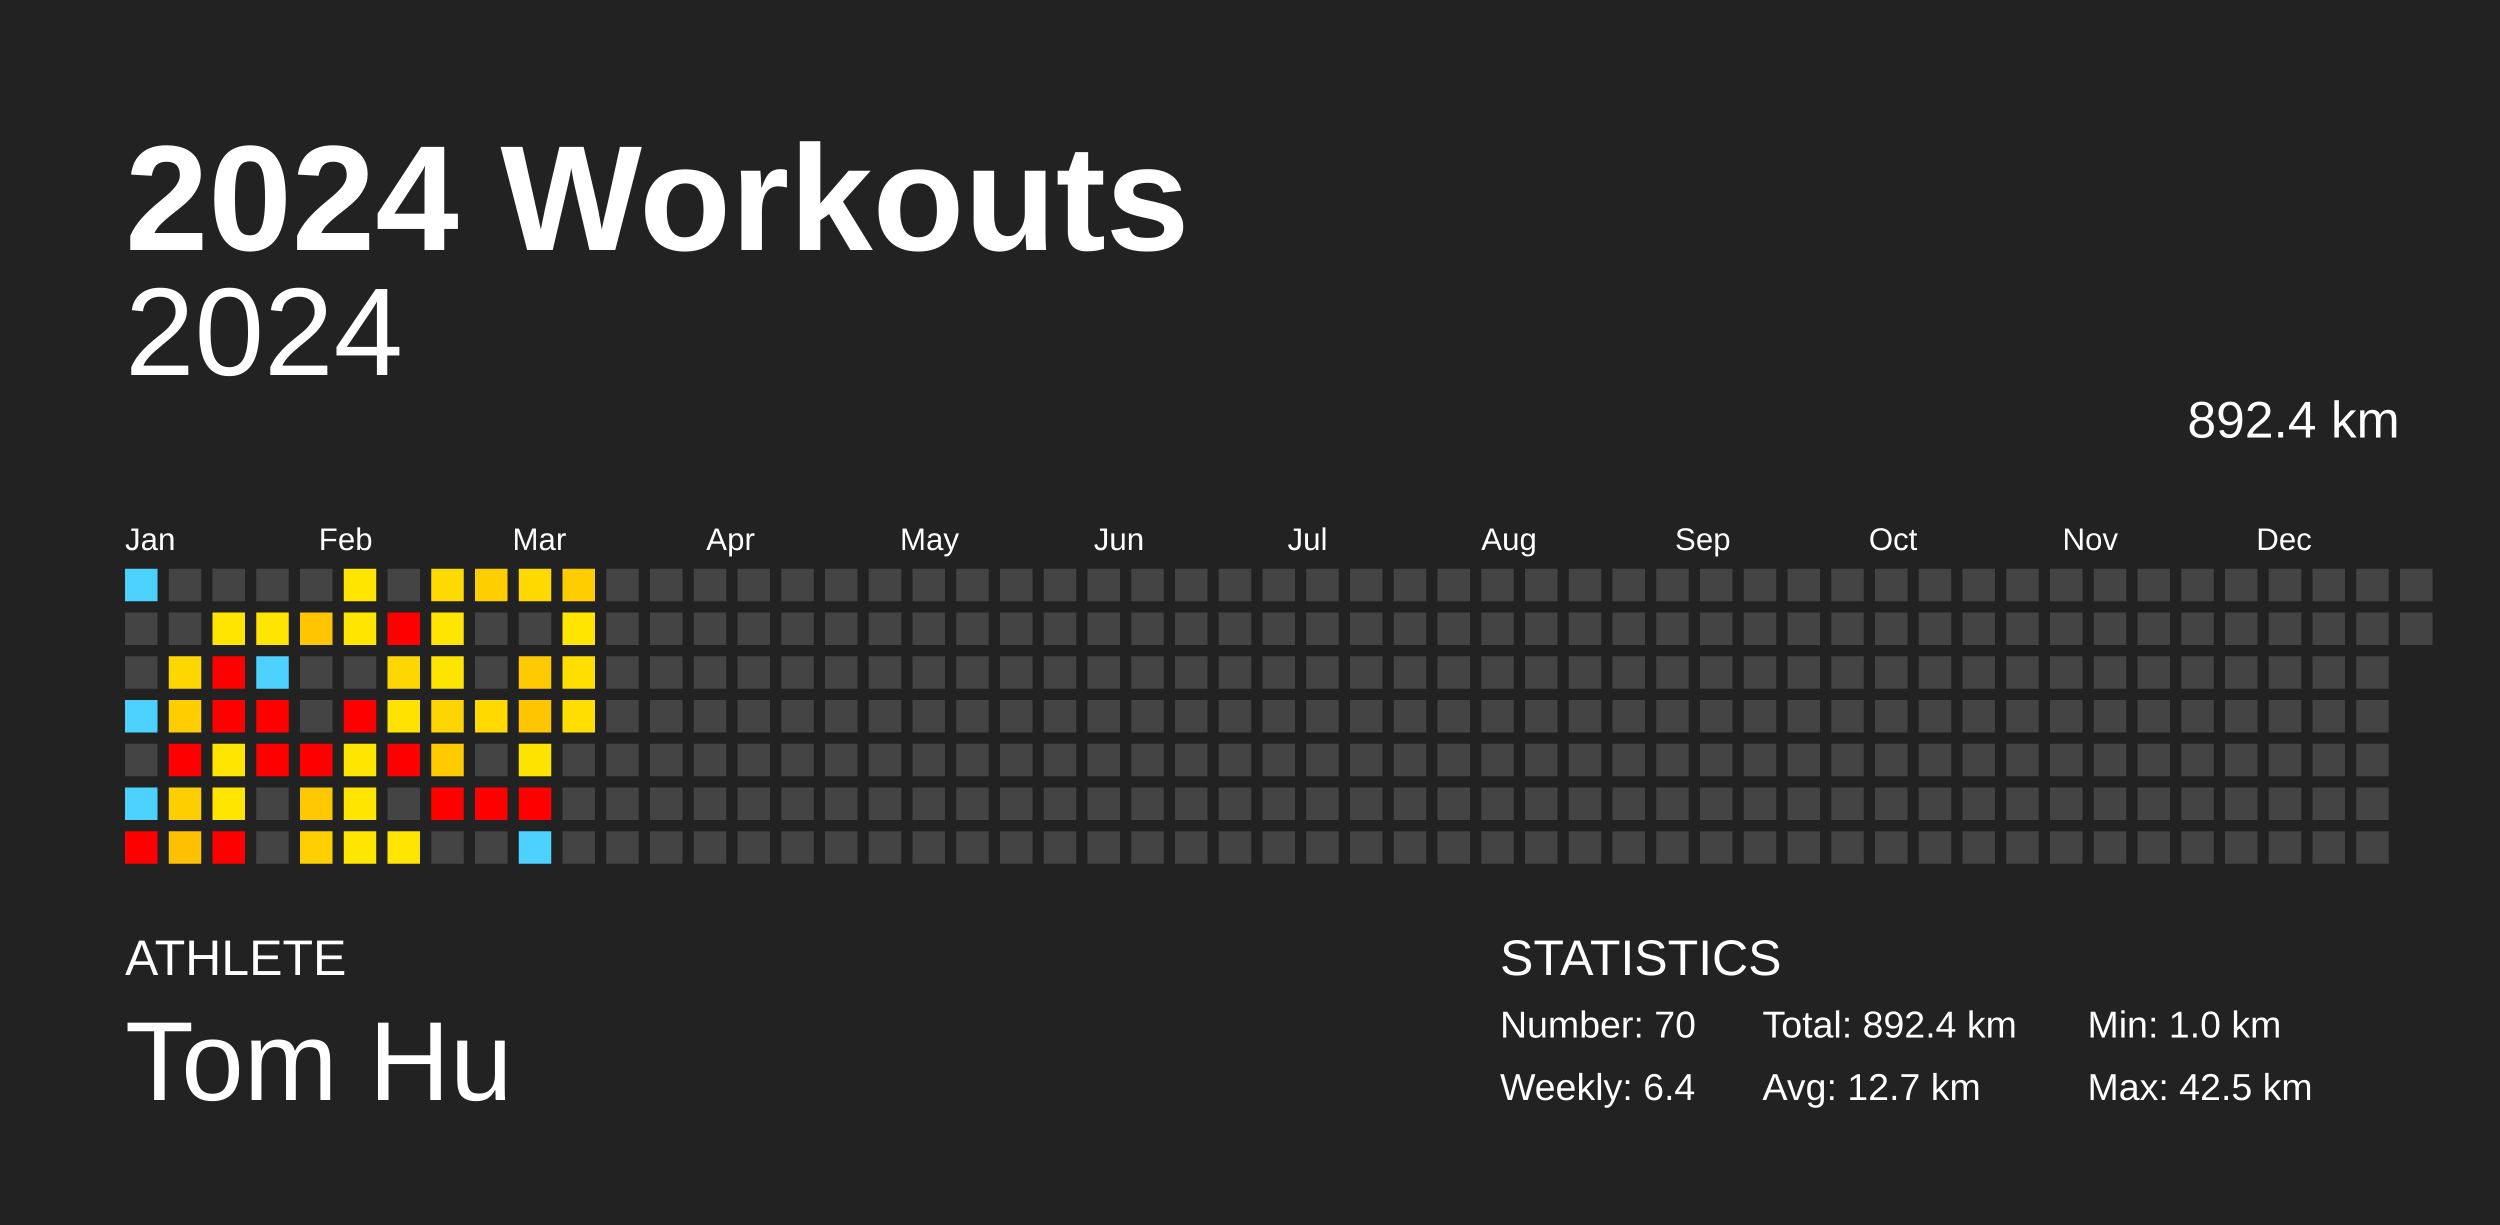
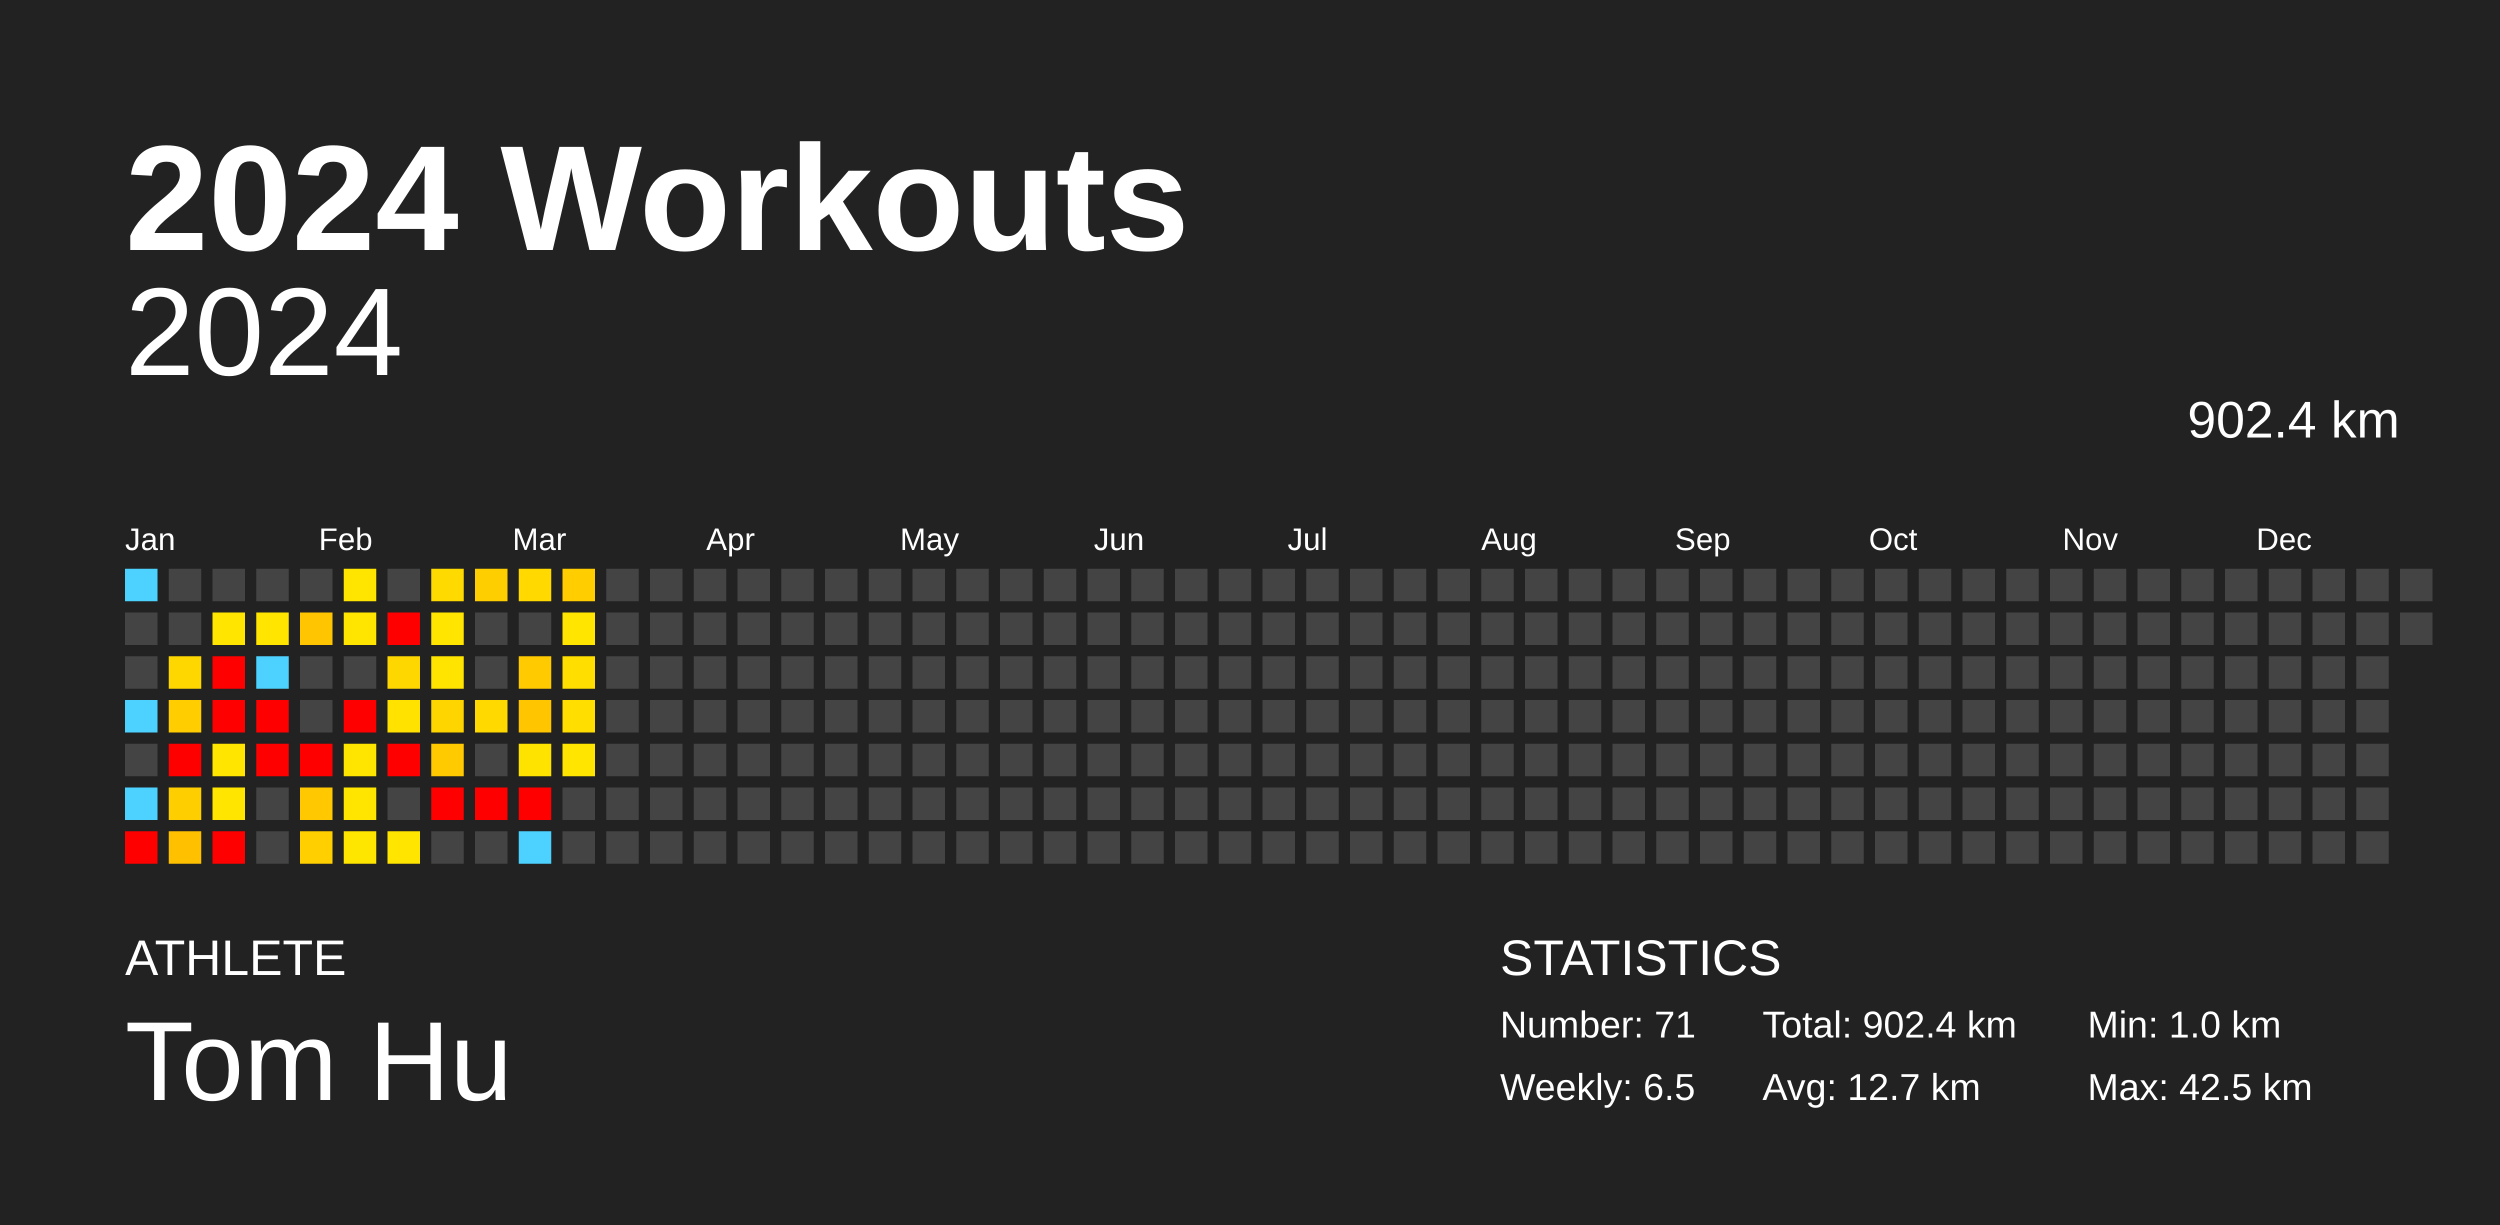
<svg xmlns="http://www.w3.org/2000/svg" baseProfile="full" height="98mm" version="1.1" viewBox="0,0,200,98" width="200mm">
  <defs />
  <rect fill="#222222" height="98" width="200" x="0" y="0" />
  <text fill="#FFFFFF" style="font-size:12px; font-family:Arial; font-weight:bold;" x="10" y="20">2024 Workouts</text>
  <text fill="#FFFFFF" style="font-size:4px; font-family:Arial" x="10" y="78">ATHLETE</text>
  <text fill="#FFFFFF" style="font-size:9px; font-family:Arial" x="10" y="88">Tom Hu</text>
  <text fill="#FFFFFF" style="font-size:4px; font-family:Arial" x="120" y="78">STATISTICS</text>
-   <text fill="#FFFFFF" style="font-size:3px; font-family:Arial" x="120" y="83">Number: 70</text>
-   <text fill="#FFFFFF" style="font-size:3px; font-family:Arial" x="120" y="88">Weekly: 6.4</text>
-   <text fill="#FFFFFF" style="font-size:3px; font-family:Arial" x="141" y="83">Total: 892.4 km</text>
+   <text fill="#FFFFFF" style="font-size:3px; font-family:Arial" x="120" y="83">Number: 71</text>
+   <text fill="#FFFFFF" style="font-size:3px; font-family:Arial" x="120" y="88">Weekly: 6.5</text>
+   <text fill="#FFFFFF" style="font-size:3px; font-family:Arial" x="141" y="83">Total: 902.4 km</text>
  <text fill="#FFFFFF" style="font-size:3px; font-family:Arial" x="141" y="88">Avg: 12.7 km</text>
  <text fill="#FFFFFF" style="font-size:3px; font-family:Arial" x="167" y="83">Min: 1.0 km</text>
  <text fill="#FFFFFF" style="font-size:3px; font-family:Arial" x="167" y="88">Max: 42.5 km</text>
  <text alignment-baseline="hanging" fill="#FFFFFF" style="font-size:10.0px; font-family:Arial;" x="10" y="30">2024</text>
-   <text alignment-baseline="hanging" fill="#FFFFFF" style="font-size:4.125px; font-family:Arial;" x="175" y="35">892.4 km</text>
+   <text alignment-baseline="hanging" fill="#FFFFFF" style="font-size:4.125px; font-family:Arial;" x="175" y="35">902.4 km</text>
  <text fill="#FFFFFF" style="font-size:2.5px; font-family:Arial" x="10.0" y="44">Jan</text>
  <text fill="#FFFFFF" style="font-size:2.5px; font-family:Arial" x="25.5" y="44">Feb</text>
  <text fill="#FFFFFF" style="font-size:2.5px; font-family:Arial" x="41.0" y="44">Mar</text>
  <text fill="#FFFFFF" style="font-size:2.5px; font-family:Arial" x="56.5" y="44">Apr</text>
  <text fill="#FFFFFF" style="font-size:2.5px; font-family:Arial" x="72.0" y="44">May</text>
  <text fill="#FFFFFF" style="font-size:2.5px; font-family:Arial" x="87.5" y="44">Jun</text>
  <text fill="#FFFFFF" style="font-size:2.5px; font-family:Arial" x="103.0" y="44">Jul</text>
  <text fill="#FFFFFF" style="font-size:2.5px; font-family:Arial" x="118.5" y="44">Aug</text>
  <text fill="#FFFFFF" style="font-size:2.5px; font-family:Arial" x="134.0" y="44">Sep</text>
  <text fill="#FFFFFF" style="font-size:2.5px; font-family:Arial" x="149.5" y="44">Oct</text>
  <text fill="#FFFFFF" style="font-size:2.5px; font-family:Arial" x="165.0" y="44">Nov</text>
  <text fill="#FFFFFF" style="font-size:2.5px; font-family:Arial" x="180.5" y="44">Dec</text>
  <rect fill="#4dd2ff" height="2.6" width="2.6" x="10.0" y="45.5" />
  <rect fill="#444444" height="2.6" width="2.6" x="10.0" y="49.0" />
  <rect fill="#444444" height="2.6" width="2.6" x="10.0" y="52.5" />
  <rect fill="#4dd2ff" height="2.6" width="2.6" x="10.0" y="56.0" />
  <rect fill="#444444" height="2.6" width="2.6" x="10.0" y="59.5" />
  <rect fill="#4dd2ff" height="2.6" width="2.6" x="10.0" y="63.0" />
  <rect fill="red" height="2.6" width="2.6" x="10.0" y="66.5" />
  <rect fill="#444444" height="2.6" width="2.6" x="13.5" y="45.5" />
  <rect fill="#444444" height="2.6" width="2.6" x="13.5" y="49.0" />
  <rect fill="#ffd700" height="2.6" width="2.6" x="13.5" y="52.5" />
  <rect fill="#ffcd00" height="2.6" width="2.6" x="13.5" y="56.0" />
  <rect fill="red" height="2.6" width="2.6" x="13.5" y="59.5" />
  <rect fill="#ffce00" height="2.6" width="2.6" x="13.5" y="63.0" />
  <rect fill="#ffc000" height="2.6" width="2.6" x="13.5" y="66.5" />
  <rect fill="#444444" height="2.6" width="2.6" x="17.0" y="45.5" />
  <rect fill="#ffe500" height="2.6" width="2.6" x="17.0" y="49.0" />
  <rect fill="red" height="2.6" width="2.6" x="17.0" y="52.5" />
  <rect fill="red" height="2.6" width="2.6" x="17.0" y="56.0" />
  <rect fill="#ffe500" height="2.6" width="2.6" x="17.0" y="59.5" />
  <rect fill="#ffe500" height="2.6" width="2.6" x="17.0" y="63.0" />
  <rect fill="red" height="2.6" width="2.6" x="17.0" y="66.5" />
  <rect fill="#444444" height="2.6" width="2.6" x="20.5" y="45.5" />
  <rect fill="#ffe500" height="2.6" width="2.6" x="20.5" y="49.0" />
  <rect fill="#4dd2ff" height="2.6" width="2.6" x="20.5" y="52.5" />
  <rect fill="red" height="2.6" width="2.6" x="20.5" y="56.0" />
  <rect fill="red" height="2.6" width="2.6" x="20.5" y="59.5" />
  <rect fill="#444444" height="2.6" width="2.6" x="20.5" y="63.0" />
  <rect fill="#444444" height="2.6" width="2.6" x="20.5" y="66.5" />
  <rect fill="#444444" height="2.6" width="2.6" x="24.0" y="45.5" />
  <rect fill="#ffc500" height="2.6" width="2.6" x="24.0" y="49.0" />
  <rect fill="#444444" height="2.6" width="2.6" x="24.0" y="52.5" />
  <rect fill="#444444" height="2.6" width="2.6" x="24.0" y="56.0" />
  <rect fill="red" height="2.6" width="2.6" x="24.0" y="59.5" />
  <rect fill="#ffc800" height="2.6" width="2.6" x="24.0" y="63.0" />
  <rect fill="#ffcf00" height="2.6" width="2.6" x="24.0" y="66.5" />
  <rect fill="#ffe500" height="2.6" width="2.6" x="27.5" y="45.5" />
  <rect fill="#ffe500" height="2.6" width="2.6" x="27.5" y="49.0" />
  <rect fill="#444444" height="2.6" width="2.6" x="27.5" y="52.5" />
  <rect fill="red" height="2.6" width="2.6" x="27.5" y="56.0" />
  <rect fill="#ffe500" height="2.6" width="2.6" x="27.5" y="59.5" />
  <rect fill="#ffe500" height="2.6" width="2.6" x="27.5" y="63.0" />
  <rect fill="#ffe600" height="2.6" width="2.6" x="27.5" y="66.5" />
  <rect fill="#444444" height="2.6" width="2.6" x="31.0" y="45.5" />
  <rect fill="red" height="2.6" width="2.6" x="31.0" y="49.0" />
  <rect fill="#ffd700" height="2.6" width="2.6" x="31.0" y="52.5" />
  <rect fill="#ffe200" height="2.6" width="2.6" x="31.0" y="56.0" />
  <rect fill="red" height="2.6" width="2.6" x="31.0" y="59.5" />
  <rect fill="#444444" height="2.6" width="2.6" x="31.0" y="63.0" />
  <rect fill="#ffe500" height="2.6" width="2.6" x="31.0" y="66.5" />
  <rect fill="#ffda00" height="2.6" width="2.6" x="34.5" y="45.5" />
  <rect fill="#ffe500" height="2.6" width="2.6" x="34.5" y="49.0" />
  <rect fill="#ffe400" height="2.6" width="2.6" x="34.5" y="52.5" />
  <rect fill="#ffd500" height="2.6" width="2.6" x="34.5" y="56.0" />
  <rect fill="#ffcb00" height="2.6" width="2.6" x="34.5" y="59.5" />
  <rect fill="red" height="2.6" width="2.6" x="34.5" y="63.0" />
  <rect fill="#444444" height="2.6" width="2.6" x="34.5" y="66.5" />
  <rect fill="#ffce00" height="2.6" width="2.6" x="38.0" y="45.5" />
  <rect fill="#444444" height="2.6" width="2.6" x="38.0" y="49.0" />
  <rect fill="#444444" height="2.6" width="2.6" x="38.0" y="52.5" />
  <rect fill="#ffd900" height="2.6" width="2.6" x="38.0" y="56.0" />
  <rect fill="#444444" height="2.6" width="2.6" x="38.0" y="59.5" />
  <rect fill="red" height="2.6" width="2.6" x="38.0" y="63.0" />
  <rect fill="#444444" height="2.6" width="2.6" x="38.0" y="66.5" />
  <rect fill="#ffd900" height="2.6" width="2.6" x="41.5" y="45.5" />
  <rect fill="#444444" height="2.6" width="2.6" x="41.5" y="49.0" />
  <rect fill="#ffca00" height="2.6" width="2.6" x="41.5" y="52.5" />
  <rect fill="#ffc600" height="2.6" width="2.6" x="41.5" y="56.0" />
  <rect fill="#ffe300" height="2.6" width="2.6" x="41.5" y="59.5" />
  <rect fill="red" height="2.6" width="2.6" x="41.5" y="63.0" />
  <rect fill="#4dd2ff" height="2.6" width="2.6" x="41.5" y="66.5" />
  <rect fill="#ffcd00" height="2.6" width="2.6" x="45.0" y="45.5" />
  <rect fill="#ffe500" height="2.6" width="2.6" x="45.0" y="49.0" />
  <rect fill="#ffde00" height="2.6" width="2.6" x="45.0" y="52.5" />
  <rect fill="#ffde00" height="2.6" width="2.6" x="45.0" y="56.0" />
-   <rect fill="#444444" height="2.6" width="2.6" x="45.0" y="59.5" />
+   <rect fill="#ffe500" height="2.6" width="2.6" x="45.0" y="59.5" />
  <rect fill="#444444" height="2.6" width="2.6" x="45.0" y="63.0" />
  <rect fill="#444444" height="2.6" width="2.6" x="45.0" y="66.5" />
  <rect fill="#444444" height="2.6" width="2.6" x="48.5" y="45.5" />
  <rect fill="#444444" height="2.6" width="2.6" x="48.5" y="49.0" />
  <rect fill="#444444" height="2.6" width="2.6" x="48.5" y="52.5" />
  <rect fill="#444444" height="2.6" width="2.6" x="48.5" y="56.0" />
  <rect fill="#444444" height="2.6" width="2.6" x="48.5" y="59.5" />
  <rect fill="#444444" height="2.6" width="2.6" x="48.5" y="63.0" />
  <rect fill="#444444" height="2.6" width="2.6" x="48.5" y="66.5" />
  <rect fill="#444444" height="2.6" width="2.6" x="52.0" y="45.5" />
  <rect fill="#444444" height="2.6" width="2.6" x="52.0" y="49.0" />
  <rect fill="#444444" height="2.6" width="2.6" x="52.0" y="52.5" />
  <rect fill="#444444" height="2.6" width="2.6" x="52.0" y="56.0" />
  <rect fill="#444444" height="2.6" width="2.6" x="52.0" y="59.5" />
  <rect fill="#444444" height="2.6" width="2.6" x="52.0" y="63.0" />
  <rect fill="#444444" height="2.6" width="2.6" x="52.0" y="66.5" />
  <rect fill="#444444" height="2.6" width="2.6" x="55.5" y="45.5" />
  <rect fill="#444444" height="2.6" width="2.6" x="55.5" y="49.0" />
  <rect fill="#444444" height="2.6" width="2.6" x="55.5" y="52.5" />
  <rect fill="#444444" height="2.6" width="2.6" x="55.5" y="56.0" />
  <rect fill="#444444" height="2.6" width="2.6" x="55.5" y="59.5" />
  <rect fill="#444444" height="2.6" width="2.6" x="55.5" y="63.0" />
  <rect fill="#444444" height="2.6" width="2.6" x="55.5" y="66.5" />
  <rect fill="#444444" height="2.6" width="2.6" x="59.0" y="45.5" />
  <rect fill="#444444" height="2.6" width="2.6" x="59.0" y="49.0" />
  <rect fill="#444444" height="2.6" width="2.6" x="59.0" y="52.5" />
  <rect fill="#444444" height="2.6" width="2.6" x="59.0" y="56.0" />
  <rect fill="#444444" height="2.6" width="2.6" x="59.0" y="59.5" />
  <rect fill="#444444" height="2.6" width="2.6" x="59.0" y="63.0" />
  <rect fill="#444444" height="2.6" width="2.6" x="59.0" y="66.5" />
  <rect fill="#444444" height="2.6" width="2.6" x="62.5" y="45.5" />
  <rect fill="#444444" height="2.6" width="2.6" x="62.5" y="49.0" />
  <rect fill="#444444" height="2.6" width="2.6" x="62.5" y="52.5" />
  <rect fill="#444444" height="2.6" width="2.6" x="62.5" y="56.0" />
  <rect fill="#444444" height="2.6" width="2.6" x="62.5" y="59.5" />
  <rect fill="#444444" height="2.6" width="2.6" x="62.5" y="63.0" />
  <rect fill="#444444" height="2.6" width="2.6" x="62.5" y="66.5" />
  <rect fill="#444444" height="2.6" width="2.6" x="66.0" y="45.5" />
  <rect fill="#444444" height="2.6" width="2.6" x="66.0" y="49.0" />
  <rect fill="#444444" height="2.6" width="2.6" x="66.0" y="52.5" />
  <rect fill="#444444" height="2.6" width="2.6" x="66.0" y="56.0" />
  <rect fill="#444444" height="2.6" width="2.6" x="66.0" y="59.5" />
  <rect fill="#444444" height="2.6" width="2.6" x="66.0" y="63.0" />
  <rect fill="#444444" height="2.6" width="2.6" x="66.0" y="66.5" />
  <rect fill="#444444" height="2.6" width="2.6" x="69.5" y="45.5" />
  <rect fill="#444444" height="2.6" width="2.6" x="69.5" y="49.0" />
  <rect fill="#444444" height="2.6" width="2.6" x="69.5" y="52.5" />
  <rect fill="#444444" height="2.6" width="2.6" x="69.5" y="56.0" />
  <rect fill="#444444" height="2.6" width="2.6" x="69.5" y="59.5" />
  <rect fill="#444444" height="2.6" width="2.6" x="69.5" y="63.0" />
  <rect fill="#444444" height="2.6" width="2.6" x="69.5" y="66.5" />
  <rect fill="#444444" height="2.6" width="2.6" x="73.0" y="45.5" />
  <rect fill="#444444" height="2.6" width="2.6" x="73.0" y="49.0" />
  <rect fill="#444444" height="2.6" width="2.6" x="73.0" y="52.5" />
  <rect fill="#444444" height="2.6" width="2.6" x="73.0" y="56.0" />
  <rect fill="#444444" height="2.6" width="2.6" x="73.0" y="59.5" />
  <rect fill="#444444" height="2.6" width="2.6" x="73.0" y="63.0" />
  <rect fill="#444444" height="2.6" width="2.6" x="73.0" y="66.5" />
  <rect fill="#444444" height="2.6" width="2.6" x="76.5" y="45.5" />
  <rect fill="#444444" height="2.6" width="2.6" x="76.5" y="49.0" />
  <rect fill="#444444" height="2.6" width="2.6" x="76.5" y="52.5" />
  <rect fill="#444444" height="2.6" width="2.6" x="76.5" y="56.0" />
  <rect fill="#444444" height="2.6" width="2.6" x="76.5" y="59.5" />
  <rect fill="#444444" height="2.6" width="2.6" x="76.5" y="63.0" />
  <rect fill="#444444" height="2.6" width="2.6" x="76.5" y="66.5" />
  <rect fill="#444444" height="2.6" width="2.6" x="80.0" y="45.5" />
  <rect fill="#444444" height="2.6" width="2.6" x="80.0" y="49.0" />
  <rect fill="#444444" height="2.6" width="2.6" x="80.0" y="52.5" />
  <rect fill="#444444" height="2.6" width="2.6" x="80.0" y="56.0" />
  <rect fill="#444444" height="2.6" width="2.6" x="80.0" y="59.5" />
  <rect fill="#444444" height="2.6" width="2.6" x="80.0" y="63.0" />
  <rect fill="#444444" height="2.6" width="2.6" x="80.0" y="66.5" />
  <rect fill="#444444" height="2.6" width="2.6" x="83.5" y="45.5" />
  <rect fill="#444444" height="2.6" width="2.6" x="83.5" y="49.0" />
  <rect fill="#444444" height="2.6" width="2.6" x="83.5" y="52.5" />
  <rect fill="#444444" height="2.6" width="2.6" x="83.5" y="56.0" />
  <rect fill="#444444" height="2.6" width="2.6" x="83.5" y="59.5" />
  <rect fill="#444444" height="2.6" width="2.6" x="83.5" y="63.0" />
  <rect fill="#444444" height="2.6" width="2.6" x="83.5" y="66.5" />
  <rect fill="#444444" height="2.6" width="2.6" x="87.0" y="45.5" />
  <rect fill="#444444" height="2.6" width="2.6" x="87.0" y="49.0" />
  <rect fill="#444444" height="2.6" width="2.6" x="87.0" y="52.5" />
  <rect fill="#444444" height="2.6" width="2.6" x="87.0" y="56.0" />
  <rect fill="#444444" height="2.6" width="2.6" x="87.0" y="59.5" />
  <rect fill="#444444" height="2.6" width="2.6" x="87.0" y="63.0" />
  <rect fill="#444444" height="2.6" width="2.6" x="87.0" y="66.5" />
  <rect fill="#444444" height="2.6" width="2.6" x="90.5" y="45.5" />
  <rect fill="#444444" height="2.6" width="2.6" x="90.5" y="49.0" />
  <rect fill="#444444" height="2.6" width="2.6" x="90.5" y="52.5" />
  <rect fill="#444444" height="2.6" width="2.6" x="90.5" y="56.0" />
  <rect fill="#444444" height="2.6" width="2.6" x="90.5" y="59.5" />
  <rect fill="#444444" height="2.6" width="2.6" x="90.5" y="63.0" />
  <rect fill="#444444" height="2.6" width="2.6" x="90.5" y="66.5" />
  <rect fill="#444444" height="2.6" width="2.6" x="94.0" y="45.5" />
  <rect fill="#444444" height="2.6" width="2.6" x="94.0" y="49.0" />
  <rect fill="#444444" height="2.6" width="2.6" x="94.0" y="52.5" />
  <rect fill="#444444" height="2.6" width="2.6" x="94.0" y="56.0" />
  <rect fill="#444444" height="2.6" width="2.6" x="94.0" y="59.5" />
  <rect fill="#444444" height="2.6" width="2.6" x="94.0" y="63.0" />
  <rect fill="#444444" height="2.6" width="2.6" x="94.0" y="66.5" />
  <rect fill="#444444" height="2.6" width="2.6" x="97.5" y="45.5" />
  <rect fill="#444444" height="2.6" width="2.6" x="97.5" y="49.0" />
  <rect fill="#444444" height="2.6" width="2.6" x="97.5" y="52.5" />
  <rect fill="#444444" height="2.6" width="2.6" x="97.5" y="56.0" />
  <rect fill="#444444" height="2.6" width="2.6" x="97.5" y="59.5" />
  <rect fill="#444444" height="2.6" width="2.6" x="97.5" y="63.0" />
  <rect fill="#444444" height="2.6" width="2.6" x="97.5" y="66.5" />
  <rect fill="#444444" height="2.6" width="2.6" x="101.0" y="45.5" />
  <rect fill="#444444" height="2.6" width="2.6" x="101.0" y="49.0" />
  <rect fill="#444444" height="2.6" width="2.6" x="101.0" y="52.5" />
  <rect fill="#444444" height="2.6" width="2.6" x="101.0" y="56.0" />
  <rect fill="#444444" height="2.6" width="2.6" x="101.0" y="59.5" />
  <rect fill="#444444" height="2.6" width="2.6" x="101.0" y="63.0" />
  <rect fill="#444444" height="2.6" width="2.6" x="101.0" y="66.5" />
  <rect fill="#444444" height="2.6" width="2.6" x="104.5" y="45.5" />
  <rect fill="#444444" height="2.6" width="2.6" x="104.5" y="49.0" />
  <rect fill="#444444" height="2.6" width="2.6" x="104.5" y="52.5" />
  <rect fill="#444444" height="2.6" width="2.6" x="104.5" y="56.0" />
  <rect fill="#444444" height="2.6" width="2.6" x="104.5" y="59.5" />
  <rect fill="#444444" height="2.6" width="2.6" x="104.5" y="63.0" />
  <rect fill="#444444" height="2.6" width="2.6" x="104.5" y="66.5" />
  <rect fill="#444444" height="2.6" width="2.6" x="108.0" y="45.5" />
  <rect fill="#444444" height="2.6" width="2.6" x="108.0" y="49.0" />
  <rect fill="#444444" height="2.6" width="2.6" x="108.0" y="52.5" />
  <rect fill="#444444" height="2.6" width="2.6" x="108.0" y="56.0" />
  <rect fill="#444444" height="2.6" width="2.6" x="108.0" y="59.5" />
  <rect fill="#444444" height="2.6" width="2.6" x="108.0" y="63.0" />
  <rect fill="#444444" height="2.6" width="2.6" x="108.0" y="66.5" />
  <rect fill="#444444" height="2.6" width="2.6" x="111.5" y="45.5" />
  <rect fill="#444444" height="2.6" width="2.6" x="111.5" y="49.0" />
  <rect fill="#444444" height="2.6" width="2.6" x="111.5" y="52.5" />
  <rect fill="#444444" height="2.6" width="2.6" x="111.5" y="56.0" />
  <rect fill="#444444" height="2.6" width="2.6" x="111.5" y="59.5" />
  <rect fill="#444444" height="2.6" width="2.6" x="111.5" y="63.0" />
  <rect fill="#444444" height="2.6" width="2.6" x="111.5" y="66.5" />
  <rect fill="#444444" height="2.6" width="2.6" x="115.0" y="45.5" />
  <rect fill="#444444" height="2.6" width="2.6" x="115.0" y="49.0" />
  <rect fill="#444444" height="2.6" width="2.6" x="115.0" y="52.5" />
  <rect fill="#444444" height="2.6" width="2.6" x="115.0" y="56.0" />
  <rect fill="#444444" height="2.6" width="2.6" x="115.0" y="59.5" />
  <rect fill="#444444" height="2.6" width="2.6" x="115.0" y="63.0" />
  <rect fill="#444444" height="2.6" width="2.6" x="115.0" y="66.5" />
  <rect fill="#444444" height="2.6" width="2.6" x="118.5" y="45.5" />
  <rect fill="#444444" height="2.6" width="2.6" x="118.5" y="49.0" />
  <rect fill="#444444" height="2.6" width="2.6" x="118.5" y="52.5" />
  <rect fill="#444444" height="2.6" width="2.6" x="118.5" y="56.0" />
  <rect fill="#444444" height="2.6" width="2.6" x="118.5" y="59.5" />
  <rect fill="#444444" height="2.6" width="2.6" x="118.5" y="63.0" />
  <rect fill="#444444" height="2.6" width="2.6" x="118.5" y="66.5" />
  <rect fill="#444444" height="2.6" width="2.6" x="122.0" y="45.5" />
  <rect fill="#444444" height="2.6" width="2.6" x="122.0" y="49.0" />
  <rect fill="#444444" height="2.6" width="2.6" x="122.0" y="52.5" />
  <rect fill="#444444" height="2.6" width="2.6" x="122.0" y="56.0" />
  <rect fill="#444444" height="2.6" width="2.6" x="122.0" y="59.5" />
  <rect fill="#444444" height="2.6" width="2.6" x="122.0" y="63.0" />
  <rect fill="#444444" height="2.6" width="2.6" x="122.0" y="66.5" />
  <rect fill="#444444" height="2.6" width="2.6" x="125.5" y="45.5" />
  <rect fill="#444444" height="2.6" width="2.6" x="125.5" y="49.0" />
  <rect fill="#444444" height="2.6" width="2.6" x="125.5" y="52.5" />
  <rect fill="#444444" height="2.6" width="2.6" x="125.5" y="56.0" />
  <rect fill="#444444" height="2.6" width="2.6" x="125.5" y="59.5" />
  <rect fill="#444444" height="2.6" width="2.6" x="125.5" y="63.0" />
  <rect fill="#444444" height="2.6" width="2.6" x="125.5" y="66.5" />
  <rect fill="#444444" height="2.6" width="2.6" x="129.0" y="45.5" />
  <rect fill="#444444" height="2.6" width="2.6" x="129.0" y="49.0" />
  <rect fill="#444444" height="2.6" width="2.6" x="129.0" y="52.5" />
  <rect fill="#444444" height="2.6" width="2.6" x="129.0" y="56.0" />
  <rect fill="#444444" height="2.6" width="2.6" x="129.0" y="59.5" />
  <rect fill="#444444" height="2.6" width="2.6" x="129.0" y="63.0" />
  <rect fill="#444444" height="2.6" width="2.6" x="129.0" y="66.5" />
  <rect fill="#444444" height="2.6" width="2.6" x="132.5" y="45.5" />
  <rect fill="#444444" height="2.6" width="2.6" x="132.5" y="49.0" />
  <rect fill="#444444" height="2.6" width="2.6" x="132.5" y="52.5" />
  <rect fill="#444444" height="2.6" width="2.6" x="132.5" y="56.0" />
  <rect fill="#444444" height="2.6" width="2.6" x="132.5" y="59.5" />
  <rect fill="#444444" height="2.6" width="2.6" x="132.5" y="63.0" />
  <rect fill="#444444" height="2.6" width="2.6" x="132.5" y="66.5" />
  <rect fill="#444444" height="2.6" width="2.6" x="136.0" y="45.5" />
  <rect fill="#444444" height="2.6" width="2.6" x="136.0" y="49.0" />
  <rect fill="#444444" height="2.6" width="2.6" x="136.0" y="52.5" />
  <rect fill="#444444" height="2.6" width="2.6" x="136.0" y="56.0" />
  <rect fill="#444444" height="2.6" width="2.6" x="136.0" y="59.5" />
  <rect fill="#444444" height="2.6" width="2.6" x="136.0" y="63.0" />
  <rect fill="#444444" height="2.6" width="2.6" x="136.0" y="66.5" />
  <rect fill="#444444" height="2.6" width="2.6" x="139.5" y="45.5" />
  <rect fill="#444444" height="2.6" width="2.6" x="139.5" y="49.0" />
  <rect fill="#444444" height="2.6" width="2.6" x="139.5" y="52.5" />
  <rect fill="#444444" height="2.6" width="2.6" x="139.5" y="56.0" />
  <rect fill="#444444" height="2.6" width="2.6" x="139.5" y="59.5" />
  <rect fill="#444444" height="2.6" width="2.6" x="139.5" y="63.0" />
  <rect fill="#444444" height="2.6" width="2.6" x="139.5" y="66.5" />
  <rect fill="#444444" height="2.6" width="2.6" x="143.0" y="45.5" />
  <rect fill="#444444" height="2.6" width="2.6" x="143.0" y="49.0" />
  <rect fill="#444444" height="2.6" width="2.6" x="143.0" y="52.5" />
  <rect fill="#444444" height="2.6" width="2.6" x="143.0" y="56.0" />
  <rect fill="#444444" height="2.6" width="2.6" x="143.0" y="59.5" />
  <rect fill="#444444" height="2.6" width="2.6" x="143.0" y="63.0" />
  <rect fill="#444444" height="2.6" width="2.6" x="143.0" y="66.5" />
  <rect fill="#444444" height="2.6" width="2.6" x="146.5" y="45.5" />
  <rect fill="#444444" height="2.6" width="2.6" x="146.5" y="49.0" />
  <rect fill="#444444" height="2.6" width="2.6" x="146.5" y="52.5" />
  <rect fill="#444444" height="2.6" width="2.6" x="146.5" y="56.0" />
  <rect fill="#444444" height="2.6" width="2.6" x="146.5" y="59.5" />
  <rect fill="#444444" height="2.6" width="2.6" x="146.5" y="63.0" />
  <rect fill="#444444" height="2.6" width="2.6" x="146.5" y="66.5" />
  <rect fill="#444444" height="2.6" width="2.6" x="150.0" y="45.5" />
  <rect fill="#444444" height="2.6" width="2.6" x="150.0" y="49.0" />
  <rect fill="#444444" height="2.6" width="2.6" x="150.0" y="52.5" />
  <rect fill="#444444" height="2.6" width="2.6" x="150.0" y="56.0" />
  <rect fill="#444444" height="2.6" width="2.6" x="150.0" y="59.5" />
  <rect fill="#444444" height="2.6" width="2.6" x="150.0" y="63.0" />
  <rect fill="#444444" height="2.6" width="2.6" x="150.0" y="66.5" />
  <rect fill="#444444" height="2.6" width="2.6" x="153.5" y="45.5" />
  <rect fill="#444444" height="2.6" width="2.6" x="153.5" y="49.0" />
  <rect fill="#444444" height="2.6" width="2.6" x="153.5" y="52.5" />
  <rect fill="#444444" height="2.6" width="2.6" x="153.5" y="56.0" />
  <rect fill="#444444" height="2.6" width="2.6" x="153.5" y="59.5" />
  <rect fill="#444444" height="2.6" width="2.6" x="153.5" y="63.0" />
  <rect fill="#444444" height="2.6" width="2.6" x="153.5" y="66.5" />
  <rect fill="#444444" height="2.6" width="2.6" x="157.0" y="45.5" />
  <rect fill="#444444" height="2.6" width="2.6" x="157.0" y="49.0" />
  <rect fill="#444444" height="2.6" width="2.6" x="157.0" y="52.5" />
  <rect fill="#444444" height="2.6" width="2.6" x="157.0" y="56.0" />
  <rect fill="#444444" height="2.6" width="2.6" x="157.0" y="59.5" />
  <rect fill="#444444" height="2.6" width="2.6" x="157.0" y="63.0" />
  <rect fill="#444444" height="2.6" width="2.6" x="157.0" y="66.5" />
  <rect fill="#444444" height="2.6" width="2.6" x="160.5" y="45.5" />
  <rect fill="#444444" height="2.6" width="2.6" x="160.5" y="49.0" />
  <rect fill="#444444" height="2.6" width="2.6" x="160.5" y="52.5" />
  <rect fill="#444444" height="2.6" width="2.6" x="160.5" y="56.0" />
  <rect fill="#444444" height="2.6" width="2.6" x="160.5" y="59.5" />
  <rect fill="#444444" height="2.6" width="2.6" x="160.5" y="63.0" />
  <rect fill="#444444" height="2.6" width="2.6" x="160.5" y="66.5" />
  <rect fill="#444444" height="2.6" width="2.6" x="164.0" y="45.5" />
  <rect fill="#444444" height="2.6" width="2.6" x="164.0" y="49.0" />
  <rect fill="#444444" height="2.6" width="2.6" x="164.0" y="52.5" />
  <rect fill="#444444" height="2.6" width="2.6" x="164.0" y="56.0" />
  <rect fill="#444444" height="2.6" width="2.6" x="164.0" y="59.5" />
  <rect fill="#444444" height="2.6" width="2.6" x="164.0" y="63.0" />
  <rect fill="#444444" height="2.6" width="2.6" x="164.0" y="66.5" />
  <rect fill="#444444" height="2.6" width="2.6" x="167.5" y="45.5" />
  <rect fill="#444444" height="2.6" width="2.6" x="167.5" y="49.0" />
  <rect fill="#444444" height="2.6" width="2.6" x="167.5" y="52.5" />
  <rect fill="#444444" height="2.6" width="2.6" x="167.5" y="56.0" />
  <rect fill="#444444" height="2.6" width="2.6" x="167.5" y="59.5" />
  <rect fill="#444444" height="2.6" width="2.6" x="167.5" y="63.0" />
  <rect fill="#444444" height="2.6" width="2.6" x="167.5" y="66.5" />
  <rect fill="#444444" height="2.6" width="2.6" x="171.0" y="45.5" />
  <rect fill="#444444" height="2.6" width="2.6" x="171.0" y="49.0" />
  <rect fill="#444444" height="2.6" width="2.6" x="171.0" y="52.5" />
  <rect fill="#444444" height="2.6" width="2.6" x="171.0" y="56.0" />
  <rect fill="#444444" height="2.6" width="2.6" x="171.0" y="59.5" />
  <rect fill="#444444" height="2.6" width="2.6" x="171.0" y="63.0" />
  <rect fill="#444444" height="2.6" width="2.6" x="171.0" y="66.5" />
  <rect fill="#444444" height="2.6" width="2.6" x="174.5" y="45.5" />
  <rect fill="#444444" height="2.6" width="2.6" x="174.5" y="49.0" />
  <rect fill="#444444" height="2.6" width="2.6" x="174.5" y="52.5" />
  <rect fill="#444444" height="2.6" width="2.6" x="174.5" y="56.0" />
  <rect fill="#444444" height="2.6" width="2.6" x="174.5" y="59.5" />
  <rect fill="#444444" height="2.6" width="2.6" x="174.5" y="63.0" />
  <rect fill="#444444" height="2.6" width="2.6" x="174.5" y="66.5" />
  <rect fill="#444444" height="2.6" width="2.6" x="178.0" y="45.5" />
  <rect fill="#444444" height="2.6" width="2.6" x="178.0" y="49.0" />
  <rect fill="#444444" height="2.6" width="2.6" x="178.0" y="52.5" />
  <rect fill="#444444" height="2.6" width="2.6" x="178.0" y="56.0" />
  <rect fill="#444444" height="2.6" width="2.6" x="178.0" y="59.5" />
  <rect fill="#444444" height="2.6" width="2.6" x="178.0" y="63.0" />
  <rect fill="#444444" height="2.6" width="2.6" x="178.0" y="66.5" />
  <rect fill="#444444" height="2.6" width="2.6" x="181.5" y="45.5" />
  <rect fill="#444444" height="2.6" width="2.6" x="181.5" y="49.0" />
  <rect fill="#444444" height="2.6" width="2.6" x="181.5" y="52.5" />
  <rect fill="#444444" height="2.6" width="2.6" x="181.5" y="56.0" />
  <rect fill="#444444" height="2.6" width="2.6" x="181.5" y="59.5" />
  <rect fill="#444444" height="2.6" width="2.6" x="181.5" y="63.0" />
  <rect fill="#444444" height="2.6" width="2.6" x="181.5" y="66.5" />
  <rect fill="#444444" height="2.6" width="2.6" x="185.0" y="45.5" />
  <rect fill="#444444" height="2.6" width="2.6" x="185.0" y="49.0" />
  <rect fill="#444444" height="2.6" width="2.6" x="185.0" y="52.5" />
  <rect fill="#444444" height="2.6" width="2.6" x="185.0" y="56.0" />
  <rect fill="#444444" height="2.6" width="2.6" x="185.0" y="59.5" />
  <rect fill="#444444" height="2.6" width="2.6" x="185.0" y="63.0" />
  <rect fill="#444444" height="2.6" width="2.6" x="185.0" y="66.5" />
  <rect fill="#444444" height="2.6" width="2.6" x="188.5" y="45.5" />
  <rect fill="#444444" height="2.6" width="2.6" x="188.5" y="49.0" />
  <rect fill="#444444" height="2.6" width="2.6" x="188.5" y="52.5" />
  <rect fill="#444444" height="2.6" width="2.6" x="188.5" y="56.0" />
  <rect fill="#444444" height="2.6" width="2.6" x="188.5" y="59.5" />
  <rect fill="#444444" height="2.6" width="2.6" x="188.5" y="63.0" />
  <rect fill="#444444" height="2.6" width="2.6" x="188.5" y="66.5" />
  <rect fill="#444444" height="2.6" width="2.6" x="192.0" y="45.5" />
  <rect fill="#444444" height="2.6" width="2.6" x="192.0" y="49.0" />
</svg>
